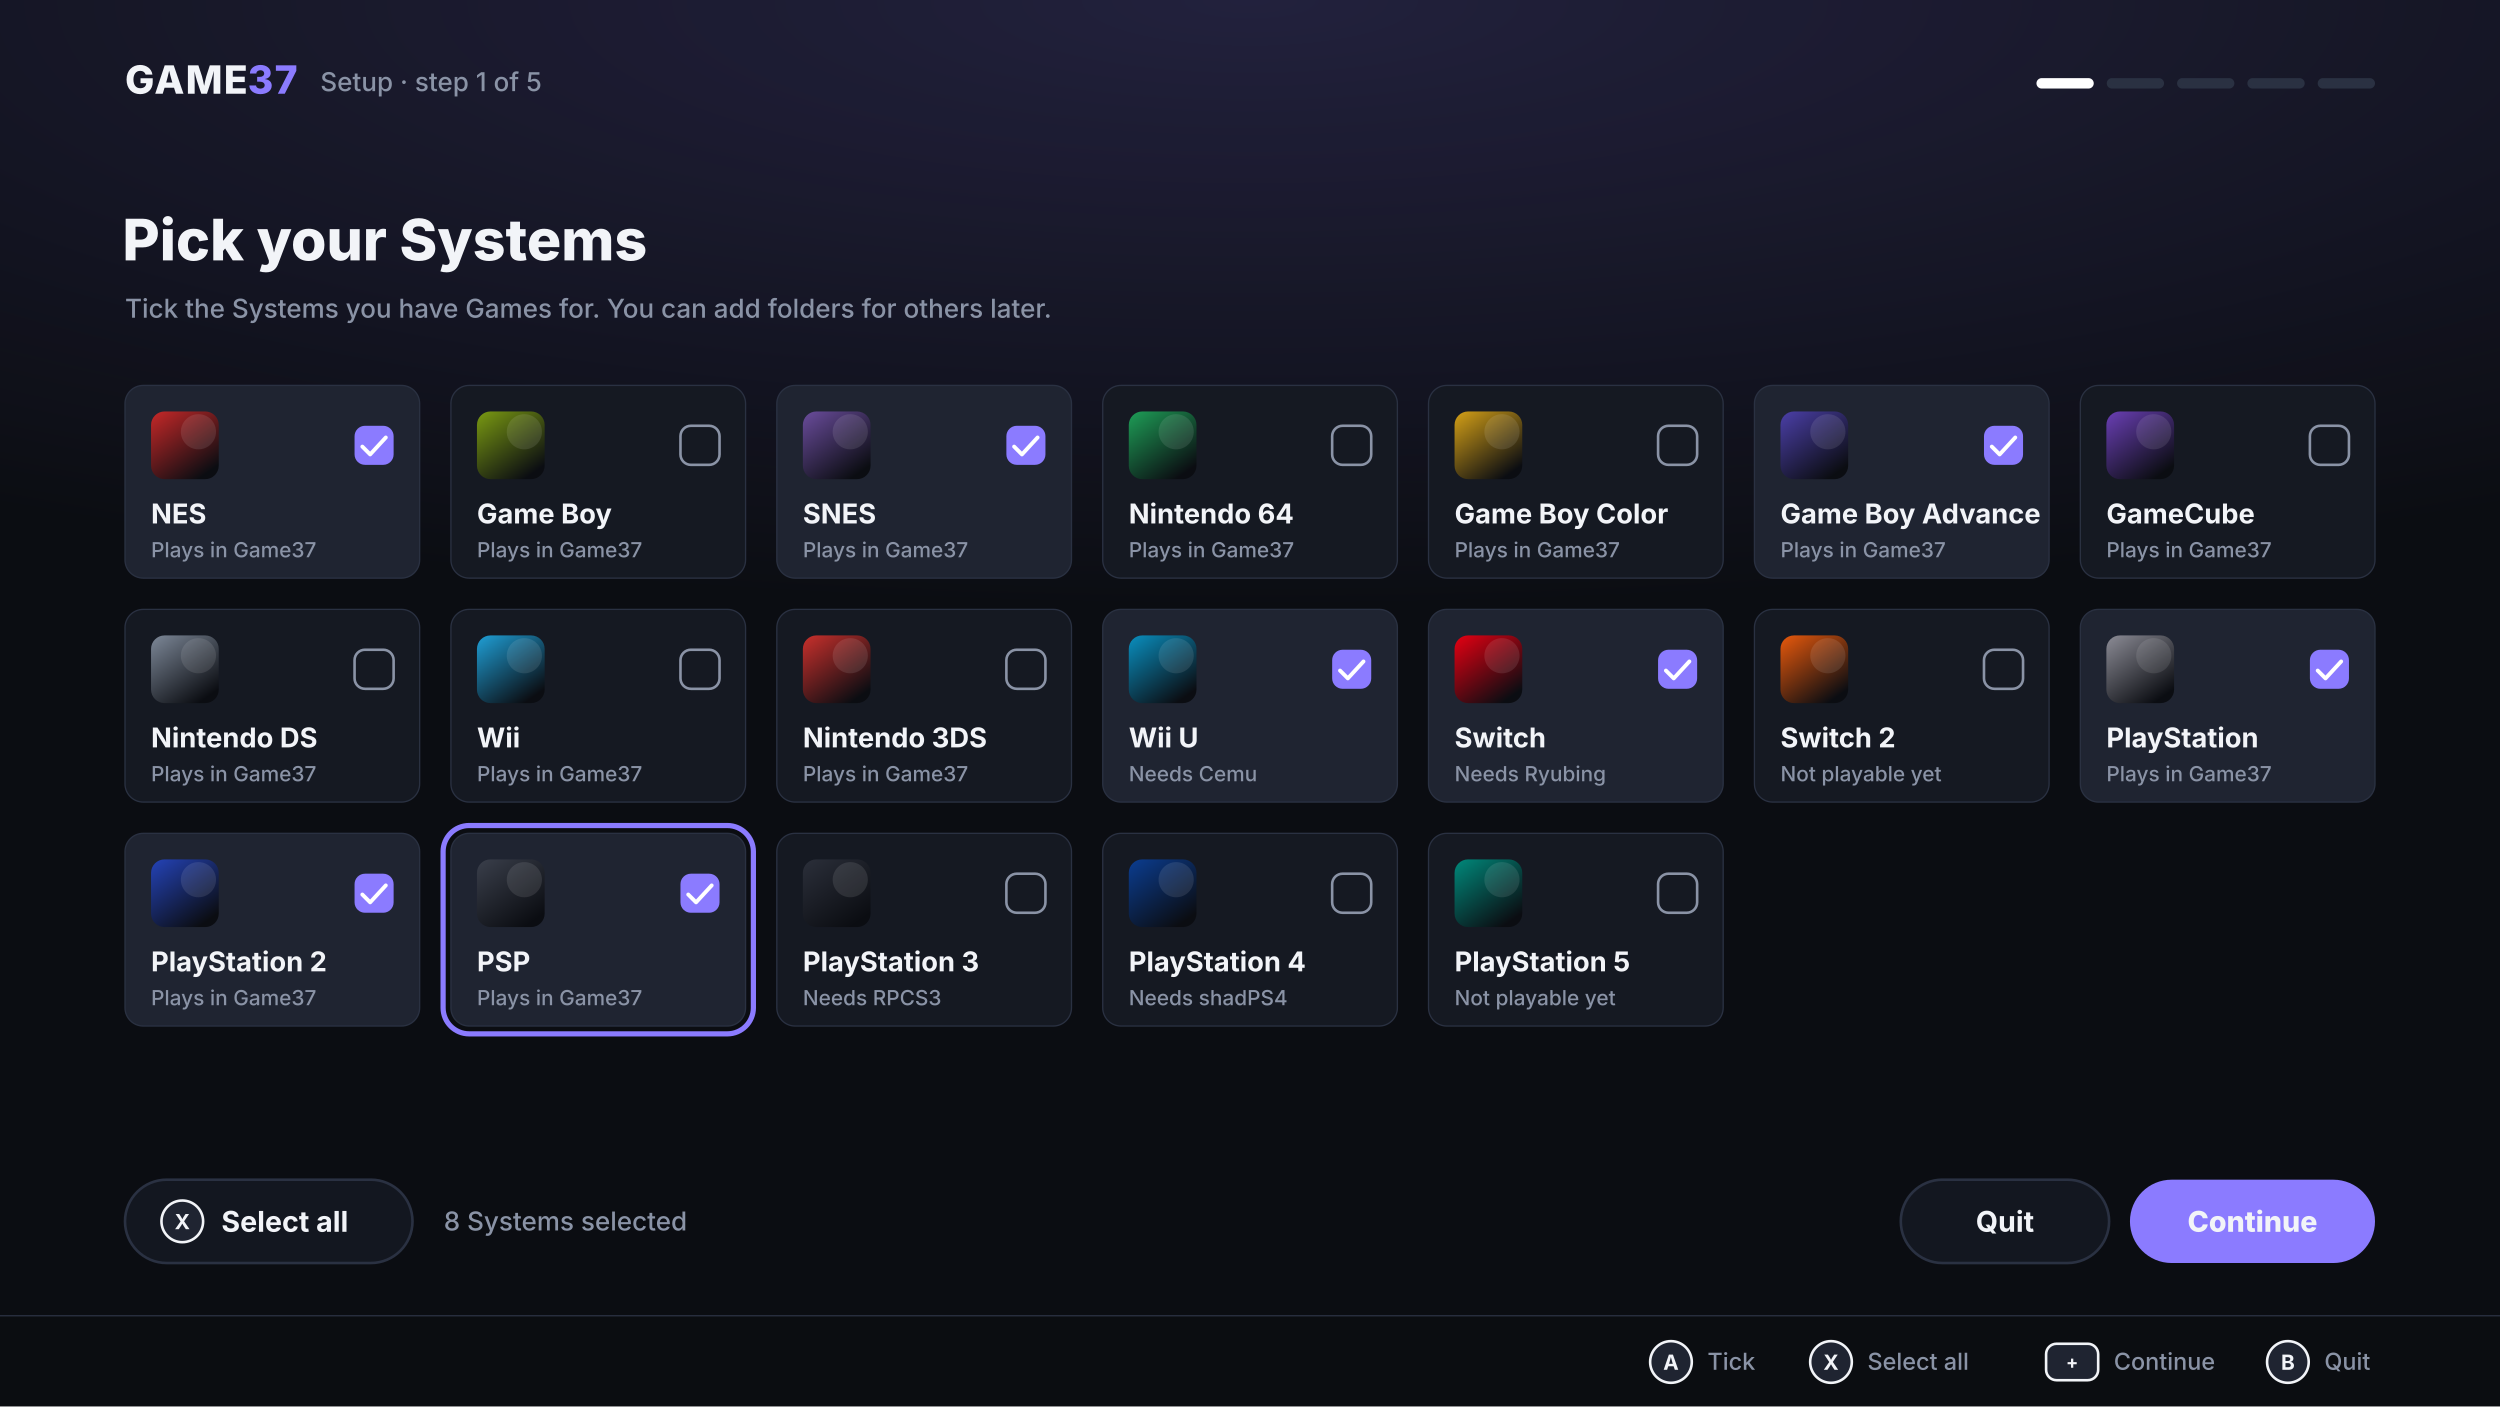
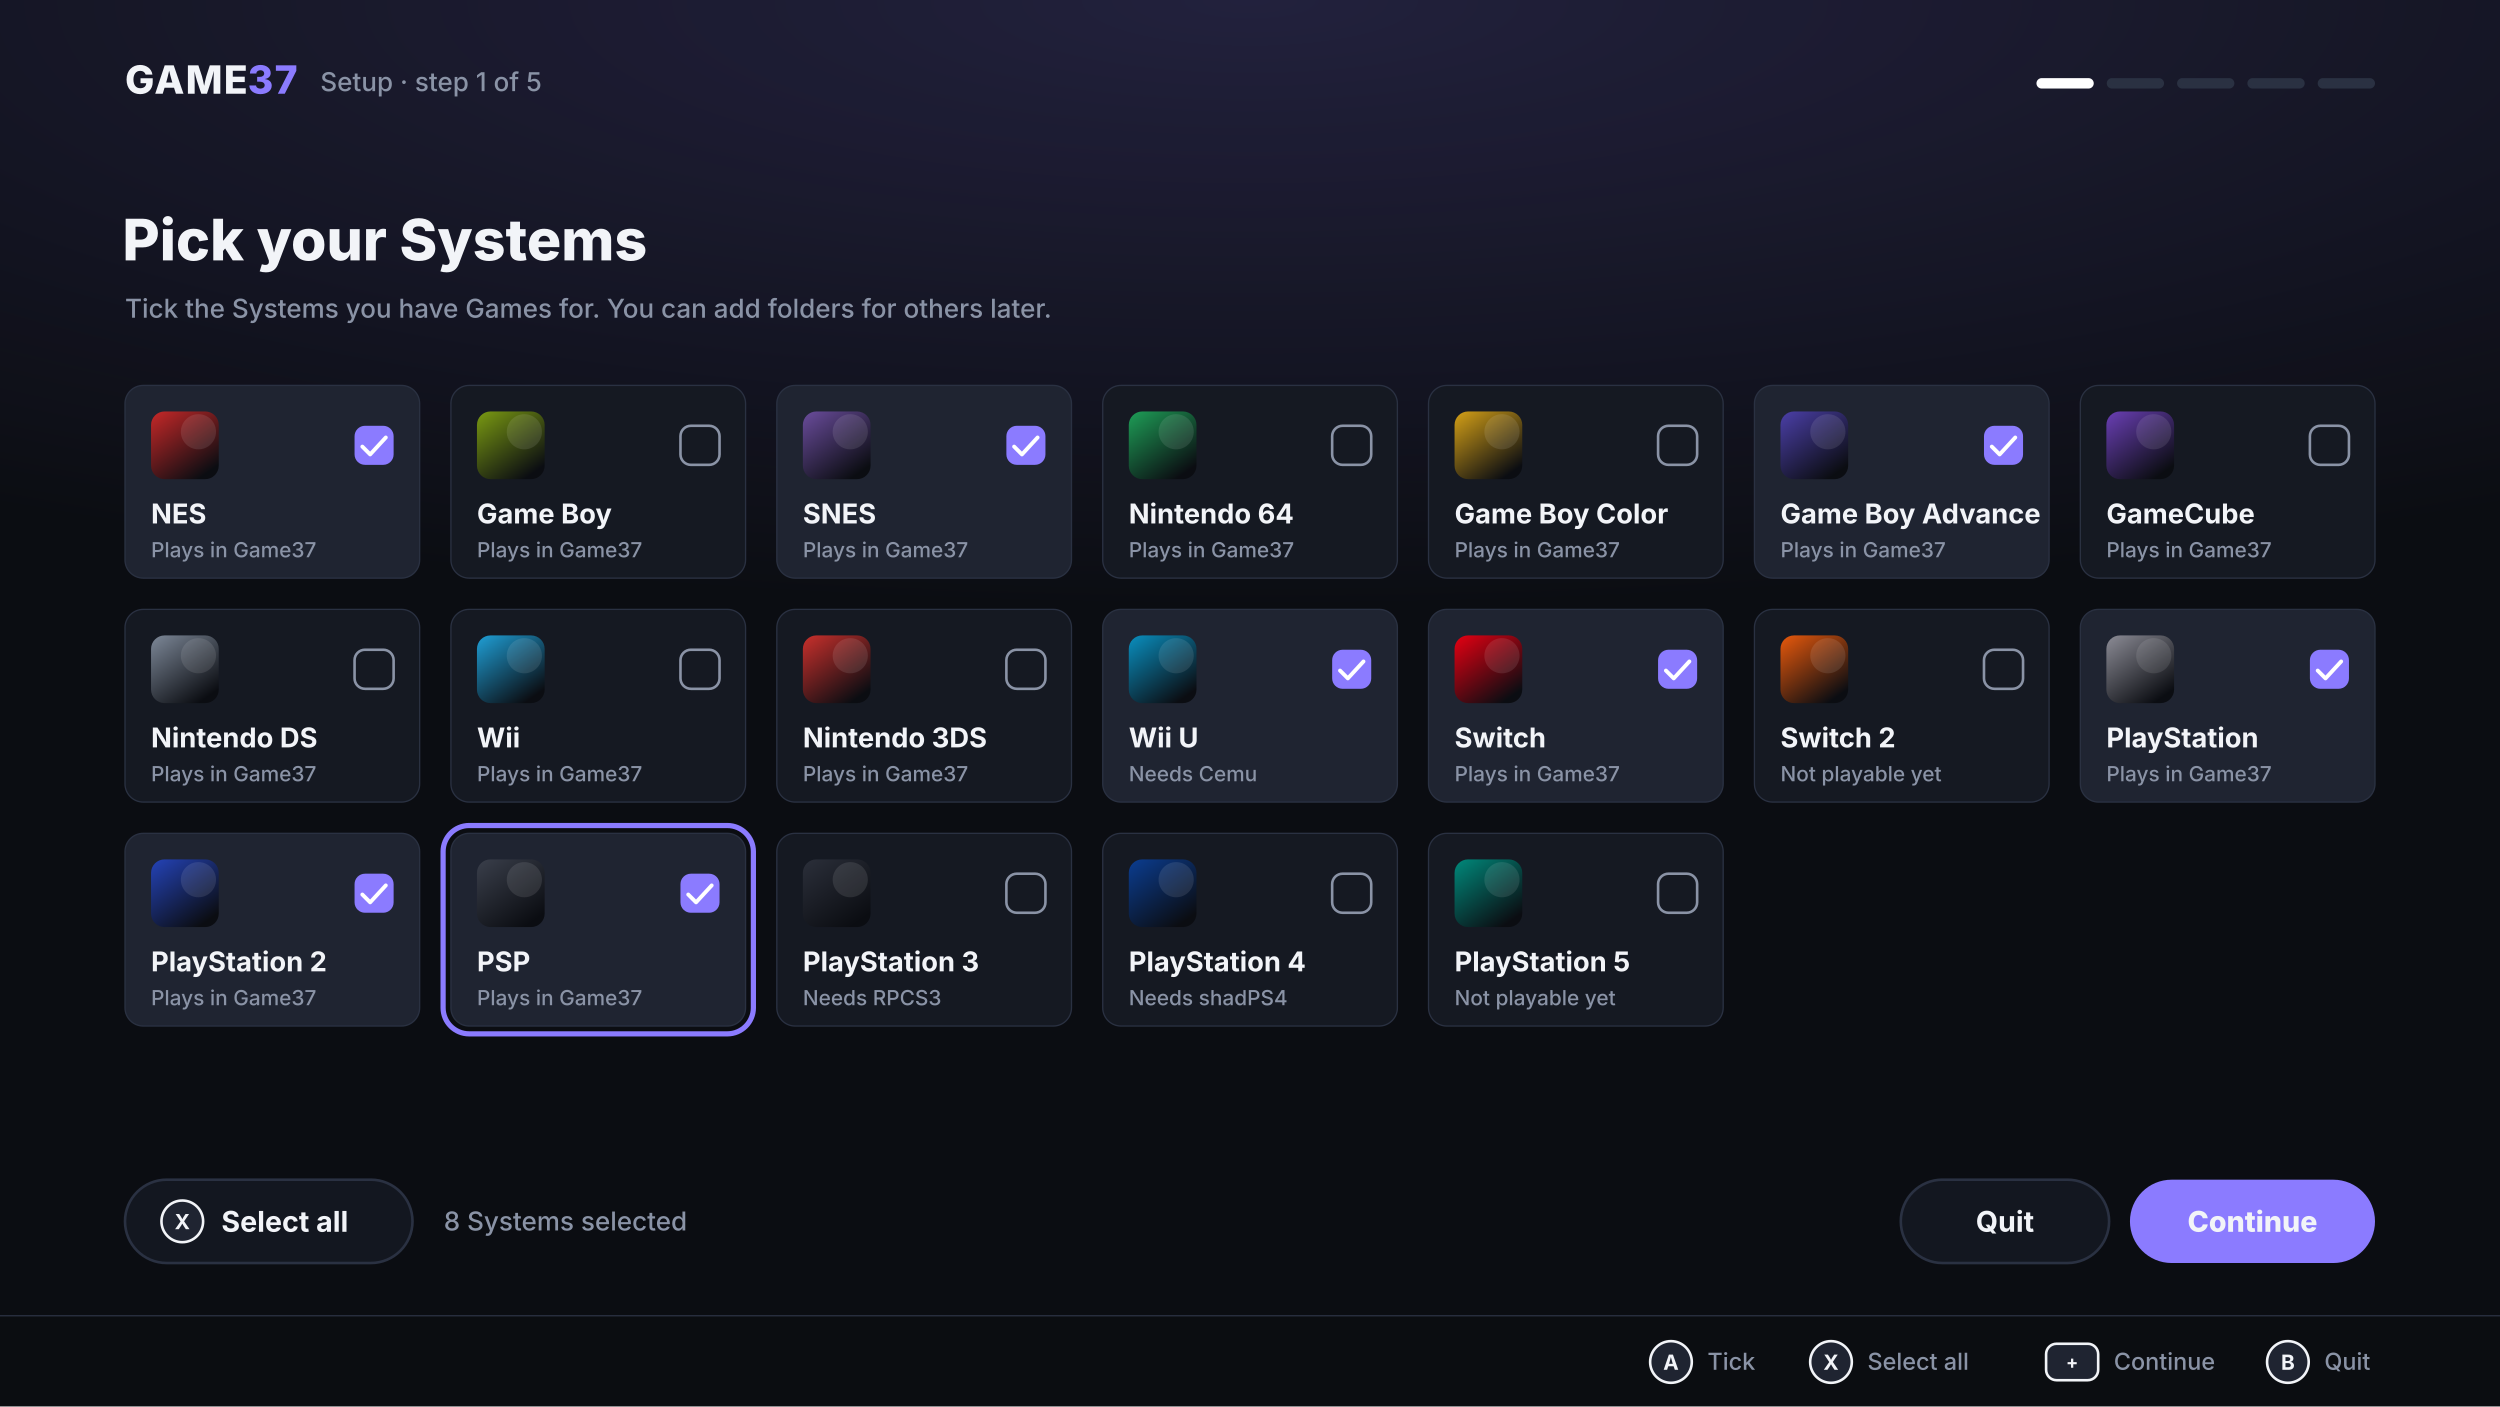
<svg xmlns="http://www.w3.org/2000/svg" width="1920" height="1080" viewBox="0 0 1920 1080">
  <defs>
    <radialGradient id="rg1" cx="0.5" cy="0" r="0.9">
      <stop offset="0" stop-color="#8B7BFF" stop-opacity="0.18" />
      <stop offset="1" stop-color="#8B7BFF" stop-opacity="0" />
    </radialGradient>
    <linearGradient id="lg2" x1="0" y1="0" x2="0.7" y2="1">
      <stop offset="0" stop-color="#C62828" stop-opacity="1" />
      <stop offset="1" stop-color="#0B0D12" stop-opacity="1" />
    </linearGradient>
    <linearGradient id="lg3" x1="0" y1="0" x2="0.7" y2="1">
      <stop offset="0" stop-color="#7A9A12" stop-opacity="1" />
      <stop offset="1" stop-color="#0B0D12" stop-opacity="1" />
    </linearGradient>
    <linearGradient id="lg4" x1="0" y1="0" x2="0.7" y2="1">
      <stop offset="0" stop-color="#6A4C9C" stop-opacity="1" />
      <stop offset="1" stop-color="#0B0D12" stop-opacity="1" />
    </linearGradient>
    <linearGradient id="lg5" x1="0" y1="0" x2="0.7" y2="1">
      <stop offset="0" stop-color="#1E9E57" stop-opacity="1" />
      <stop offset="1" stop-color="#0B0D12" stop-opacity="1" />
    </linearGradient>
    <linearGradient id="lg6" x1="0" y1="0" x2="0.7" y2="1">
      <stop offset="0" stop-color="#D4A017" stop-opacity="1" />
      <stop offset="1" stop-color="#0B0D12" stop-opacity="1" />
    </linearGradient>
    <linearGradient id="lg7" x1="0" y1="0" x2="0.7" y2="1">
      <stop offset="0" stop-color="#4B3FA8" stop-opacity="1" />
      <stop offset="1" stop-color="#0B0D12" stop-opacity="1" />
    </linearGradient>
    <linearGradient id="lg8" x1="0" y1="0" x2="0.7" y2="1">
      <stop offset="0" stop-color="#6A3FB5" stop-opacity="1" />
      <stop offset="1" stop-color="#0B0D12" stop-opacity="1" />
    </linearGradient>
    <linearGradient id="lg9" x1="0" y1="0" x2="0.7" y2="1">
      <stop offset="0" stop-color="#7D8898" stop-opacity="1" />
      <stop offset="1" stop-color="#0B0D12" stop-opacity="1" />
    </linearGradient>
    <linearGradient id="lg10" x1="0" y1="0" x2="0.7" y2="1">
      <stop offset="0" stop-color="#1F9FD6" stop-opacity="1" />
      <stop offset="1" stop-color="#0B0D12" stop-opacity="1" />
    </linearGradient>
    <linearGradient id="lg11" x1="0" y1="0" x2="0.7" y2="1">
      <stop offset="0" stop-color="#C9302C" stop-opacity="1" />
      <stop offset="1" stop-color="#0B0D12" stop-opacity="1" />
    </linearGradient>
    <linearGradient id="lg12" x1="0" y1="0" x2="0.7" y2="1">
      <stop offset="0" stop-color="#0A8FBF" stop-opacity="1" />
      <stop offset="1" stop-color="#0B0D12" stop-opacity="1" />
    </linearGradient>
    <linearGradient id="lg13" x1="0" y1="0" x2="0.7" y2="1">
      <stop offset="0" stop-color="#E60012" stop-opacity="1" />
      <stop offset="1" stop-color="#0B0D12" stop-opacity="1" />
    </linearGradient>
    <linearGradient id="lg14" x1="0" y1="0" x2="0.7" y2="1">
      <stop offset="0" stop-color="#E8590C" stop-opacity="1" />
      <stop offset="1" stop-color="#0B0D12" stop-opacity="1" />
    </linearGradient>
    <linearGradient id="lg15" x1="0" y1="0" x2="0.7" y2="1">
      <stop offset="0" stop-color="#8C8C96" stop-opacity="1" />
      <stop offset="1" stop-color="#0B0D12" stop-opacity="1" />
    </linearGradient>
    <linearGradient id="lg16" x1="0" y1="0" x2="0.7" y2="1">
      <stop offset="0" stop-color="#2443B8" stop-opacity="1" />
      <stop offset="1" stop-color="#0B0D12" stop-opacity="1" />
    </linearGradient>
    <linearGradient id="lg17" x1="0" y1="0" x2="0.7" y2="1">
      <stop offset="0" stop-color="#3A3F4B" stop-opacity="1" />
      <stop offset="1" stop-color="#0B0D12" stop-opacity="1" />
    </linearGradient>
    <linearGradient id="lg18" x1="0" y1="0" x2="0.7" y2="1">
      <stop offset="0" stop-color="#2B2F3A" stop-opacity="1" />
      <stop offset="1" stop-color="#0B0D12" stop-opacity="1" />
    </linearGradient>
    <linearGradient id="lg19" x1="0" y1="0" x2="0.7" y2="1">
      <stop offset="0" stop-color="#0B3D91" stop-opacity="1" />
      <stop offset="1" stop-color="#0B0D12" stop-opacity="1" />
    </linearGradient>
    <linearGradient id="lg20" x1="0" y1="0" x2="0.7" y2="1">
      <stop offset="0" stop-color="#00897B" stop-opacity="1" />
      <stop offset="1" stop-color="#0B0D12" stop-opacity="1" />
    </linearGradient>
  </defs>
  <rect x="0.0" y="0.0" width="1920.0" height="1080.0" rx="0" fill="#0B0D12" fill-opacity="1" />
  <rect x="0.0" y="0.0" width="1920.0" height="520.0" rx="0" fill="url(#rg1)" fill-opacity="1" />
  <text x="96" y="72" font-family="Inter, 'Helvetica Neue', Arial, sans-serif" font-size="30" font-weight="800" fill="#F2F4F8" letter-spacing="1">GAME<tspan fill="#8B7BFF">37</tspan>
  </text>
  <text x="246.0" y="70.0" font-family="Inter, 'Helvetica Neue', Arial, sans-serif" font-size="20" font-weight="500" fill="#8A93A6" fill-opacity="1" text-anchor="start" letter-spacing="0">Setup · step 1 of 5</text>
  <rect x="1564.0" y="60.0" width="44.0" height="8.0" rx="4" fill="#FFFFFF" fill-opacity="1" />
  <rect x="1618.0" y="60.0" width="44.0" height="8.0" rx="4" fill="#2A3142" fill-opacity="1" />
  <rect x="1672.0" y="60.0" width="44.0" height="8.0" rx="4" fill="#2A3142" fill-opacity="1" />
  <rect x="1726.0" y="60.0" width="44.0" height="8.0" rx="4" fill="#2A3142" fill-opacity="1" />
  <rect x="1780.0" y="60.0" width="44.0" height="8.0" rx="4" fill="#2A3142" fill-opacity="1" />
  <text x="94.0" y="200.0" font-family="Inter, 'Helvetica Neue', Arial, sans-serif" font-size="44" font-weight="800" fill="#F2F4F8" fill-opacity="1" text-anchor="start" letter-spacing="0">Pick your Systems</text>
  <text x="96.0" y="244.0" font-family="Inter, 'Helvetica Neue', Arial, sans-serif" font-size="20" font-weight="500" fill="#8A93A6" fill-opacity="1" text-anchor="start" letter-spacing="0">Tick the Systems you have Games for. You can add folders for others later.</text>
  <rect x="96.0" y="296.0" width="226.3" height="148.0" rx="14" fill="#1F2431" fill-opacity="1" stroke="#2A3142" stroke-width="1" />
  <rect x="116.0" y="316.0" width="52.0" height="52.0" rx="10.4" fill="url(#lg2)" fill-opacity="1" />
  <circle cx="152.4" cy="331.6" r="13.5" fill="#FFFFFF" fill-opacity="0.1" />
  <rect x="272.3" y="327.0" width="30.0" height="30.0" rx="8" fill="#8B7BFF" fill-opacity="1" />
  <path d="M278.286,343 l6,6 l12,-13" fill="none" stroke="#FFFFFF" stroke-width="3" stroke-linecap="round" stroke-linejoin="round" />
  <text x="116.0" y="402.0" font-family="Inter, 'Helvetica Neue', Arial, sans-serif" font-size="21" font-weight="700" fill="#F2F4F8" fill-opacity="1" text-anchor="start" letter-spacing="0">NES</text>
  <text x="116.0" y="428.0" font-family="Inter, 'Helvetica Neue', Arial, sans-serif" font-size="16" font-weight="500" fill="#8A93A6" fill-opacity="1" text-anchor="start" letter-spacing="0">Plays in Game37</text>
  <rect x="346.3" y="296.0" width="226.3" height="148.0" rx="14" fill="#151922" fill-opacity="1" stroke="#2A3142" stroke-width="1" />
  <rect x="366.3" y="316.0" width="52.0" height="52.0" rx="10.4" fill="url(#lg3)" fill-opacity="1" />
  <circle cx="402.7" cy="331.6" r="13.5" fill="#FFFFFF" fill-opacity="0.1" />
  <rect x="522.6" y="327.0" width="30.0" height="30.0" rx="8" fill="none" fill-opacity="1" stroke="#8A93A6" stroke-width="2" />
  <text x="366.3" y="402.0" font-family="Inter, 'Helvetica Neue', Arial, sans-serif" font-size="21" font-weight="700" fill="#F2F4F8" fill-opacity="1" text-anchor="start" letter-spacing="0">Game Boy</text>
  <text x="366.3" y="428.0" font-family="Inter, 'Helvetica Neue', Arial, sans-serif" font-size="16" font-weight="500" fill="#8A93A6" fill-opacity="1" text-anchor="start" letter-spacing="0">Plays in Game37</text>
  <rect x="596.6" y="296.0" width="226.3" height="148.0" rx="14" fill="#1F2431" fill-opacity="1" stroke="#2A3142" stroke-width="1" />
  <rect x="616.6" y="316.0" width="52.0" height="52.0" rx="10.4" fill="url(#lg4)" fill-opacity="1" />
  <circle cx="653.0" cy="331.6" r="13.5" fill="#FFFFFF" fill-opacity="0.1" />
  <rect x="772.9" y="327.0" width="30.0" height="30.0" rx="8" fill="#8B7BFF" fill-opacity="1" />
  <path d="M778.857,343 l6,6 l12,-13" fill="none" stroke="#FFFFFF" stroke-width="3" stroke-linecap="round" stroke-linejoin="round" />
  <text x="616.6" y="402.0" font-family="Inter, 'Helvetica Neue', Arial, sans-serif" font-size="21" font-weight="700" fill="#F2F4F8" fill-opacity="1" text-anchor="start" letter-spacing="0">SNES</text>
  <text x="616.6" y="428.0" font-family="Inter, 'Helvetica Neue', Arial, sans-serif" font-size="16" font-weight="500" fill="#8A93A6" fill-opacity="1" text-anchor="start" letter-spacing="0">Plays in Game37</text>
  <rect x="846.9" y="296.0" width="226.3" height="148.0" rx="14" fill="#151922" fill-opacity="1" stroke="#2A3142" stroke-width="1" />
  <rect x="866.9" y="316.0" width="52.0" height="52.0" rx="10.4" fill="url(#lg5)" fill-opacity="1" />
  <circle cx="903.3" cy="331.6" r="13.5" fill="#FFFFFF" fill-opacity="0.1" />
  <rect x="1023.1" y="327.0" width="30.0" height="30.0" rx="8" fill="none" fill-opacity="1" stroke="#8A93A6" stroke-width="2" />
  <text x="866.9" y="402.0" font-family="Inter, 'Helvetica Neue', Arial, sans-serif" font-size="21" font-weight="700" fill="#F2F4F8" fill-opacity="1" text-anchor="start" letter-spacing="0">Nintendo 64</text>
  <text x="866.9" y="428.0" font-family="Inter, 'Helvetica Neue', Arial, sans-serif" font-size="16" font-weight="500" fill="#8A93A6" fill-opacity="1" text-anchor="start" letter-spacing="0">Plays in Game37</text>
  <rect x="1097.1" y="296.0" width="226.3" height="148.0" rx="14" fill="#151922" fill-opacity="1" stroke="#2A3142" stroke-width="1" />
  <rect x="1117.1" y="316.0" width="52.0" height="52.0" rx="10.4" fill="url(#lg6)" fill-opacity="1" />
  <circle cx="1153.5" cy="331.6" r="13.5" fill="#FFFFFF" fill-opacity="0.1" />
  <rect x="1273.4" y="327.0" width="30.0" height="30.0" rx="8" fill="none" fill-opacity="1" stroke="#8A93A6" stroke-width="2" />
  <text x="1117.1" y="402.0" font-family="Inter, 'Helvetica Neue', Arial, sans-serif" font-size="21" font-weight="700" fill="#F2F4F8" fill-opacity="1" text-anchor="start" letter-spacing="0">Game Boy Color</text>
  <text x="1117.1" y="428.0" font-family="Inter, 'Helvetica Neue', Arial, sans-serif" font-size="16" font-weight="500" fill="#8A93A6" fill-opacity="1" text-anchor="start" letter-spacing="0">Plays in Game37</text>
  <rect x="1347.4" y="296.0" width="226.3" height="148.0" rx="14" fill="#1F2431" fill-opacity="1" stroke="#2A3142" stroke-width="1" />
  <rect x="1367.4" y="316.0" width="52.0" height="52.0" rx="10.4" fill="url(#lg7)" fill-opacity="1" />
  <circle cx="1403.8" cy="331.6" r="13.5" fill="#FFFFFF" fill-opacity="0.1" />
  <rect x="1523.7" y="327.0" width="30.0" height="30.0" rx="8" fill="#8B7BFF" fill-opacity="1" />
  <path d="M1529.714,343 l6,6 l12,-13" fill="none" stroke="#FFFFFF" stroke-width="3" stroke-linecap="round" stroke-linejoin="round" />
  <text x="1367.4" y="402.0" font-family="Inter, 'Helvetica Neue', Arial, sans-serif" font-size="21" font-weight="700" fill="#F2F4F8" fill-opacity="1" text-anchor="start" letter-spacing="0">Game Boy Advance</text>
  <text x="1367.4" y="428.0" font-family="Inter, 'Helvetica Neue', Arial, sans-serif" font-size="16" font-weight="500" fill="#8A93A6" fill-opacity="1" text-anchor="start" letter-spacing="0">Plays in Game37</text>
  <rect x="1597.7" y="296.0" width="226.3" height="148.0" rx="14" fill="#151922" fill-opacity="1" stroke="#2A3142" stroke-width="1" />
  <rect x="1617.7" y="316.0" width="52.0" height="52.0" rx="10.4" fill="url(#lg8)" fill-opacity="1" />
  <circle cx="1654.1" cy="331.6" r="13.5" fill="#FFFFFF" fill-opacity="0.1" />
  <rect x="1774.0" y="327.0" width="30.0" height="30.0" rx="8" fill="none" fill-opacity="1" stroke="#8A93A6" stroke-width="2" />
  <text x="1617.7" y="402.0" font-family="Inter, 'Helvetica Neue', Arial, sans-serif" font-size="21" font-weight="700" fill="#F2F4F8" fill-opacity="1" text-anchor="start" letter-spacing="0">GameCube</text>
  <text x="1617.7" y="428.0" font-family="Inter, 'Helvetica Neue', Arial, sans-serif" font-size="16" font-weight="500" fill="#8A93A6" fill-opacity="1" text-anchor="start" letter-spacing="0">Plays in Game37</text>
  <rect x="96.0" y="468.0" width="226.3" height="148.0" rx="14" fill="#151922" fill-opacity="1" stroke="#2A3142" stroke-width="1" />
  <rect x="116.0" y="488.0" width="52.0" height="52.0" rx="10.4" fill="url(#lg9)" fill-opacity="1" />
  <circle cx="152.4" cy="503.6" r="13.5" fill="#FFFFFF" fill-opacity="0.1" />
  <rect x="272.3" y="499.0" width="30.0" height="30.0" rx="8" fill="none" fill-opacity="1" stroke="#8A93A6" stroke-width="2" />
  <text x="116.0" y="574.0" font-family="Inter, 'Helvetica Neue', Arial, sans-serif" font-size="21" font-weight="700" fill="#F2F4F8" fill-opacity="1" text-anchor="start" letter-spacing="0">Nintendo DS</text>
  <text x="116.0" y="600.0" font-family="Inter, 'Helvetica Neue', Arial, sans-serif" font-size="16" font-weight="500" fill="#8A93A6" fill-opacity="1" text-anchor="start" letter-spacing="0">Plays in Game37</text>
  <rect x="346.3" y="468.0" width="226.3" height="148.0" rx="14" fill="#151922" fill-opacity="1" stroke="#2A3142" stroke-width="1" />
  <rect x="366.3" y="488.0" width="52.0" height="52.0" rx="10.4" fill="url(#lg10)" fill-opacity="1" />
  <circle cx="402.7" cy="503.6" r="13.5" fill="#FFFFFF" fill-opacity="0.1" />
  <rect x="522.6" y="499.0" width="30.0" height="30.0" rx="8" fill="none" fill-opacity="1" stroke="#8A93A6" stroke-width="2" />
  <text x="366.3" y="574.0" font-family="Inter, 'Helvetica Neue', Arial, sans-serif" font-size="21" font-weight="700" fill="#F2F4F8" fill-opacity="1" text-anchor="start" letter-spacing="0">Wii</text>
  <text x="366.3" y="600.0" font-family="Inter, 'Helvetica Neue', Arial, sans-serif" font-size="16" font-weight="500" fill="#8A93A6" fill-opacity="1" text-anchor="start" letter-spacing="0">Plays in Game37</text>
  <rect x="596.6" y="468.0" width="226.3" height="148.0" rx="14" fill="#151922" fill-opacity="1" stroke="#2A3142" stroke-width="1" />
  <rect x="616.6" y="488.0" width="52.0" height="52.0" rx="10.4" fill="url(#lg11)" fill-opacity="1" />
  <circle cx="653.0" cy="503.6" r="13.5" fill="#FFFFFF" fill-opacity="0.1" />
  <rect x="772.9" y="499.0" width="30.0" height="30.0" rx="8" fill="none" fill-opacity="1" stroke="#8A93A6" stroke-width="2" />
  <text x="616.6" y="574.0" font-family="Inter, 'Helvetica Neue', Arial, sans-serif" font-size="21" font-weight="700" fill="#F2F4F8" fill-opacity="1" text-anchor="start" letter-spacing="0">Nintendo 3DS</text>
  <text x="616.6" y="600.0" font-family="Inter, 'Helvetica Neue', Arial, sans-serif" font-size="16" font-weight="500" fill="#8A93A6" fill-opacity="1" text-anchor="start" letter-spacing="0">Plays in Game37</text>
  <rect x="846.9" y="468.0" width="226.3" height="148.0" rx="14" fill="#1F2431" fill-opacity="1" stroke="#2A3142" stroke-width="1" />
  <rect x="866.9" y="488.0" width="52.0" height="52.0" rx="10.4" fill="url(#lg12)" fill-opacity="1" />
  <circle cx="903.3" cy="503.6" r="13.5" fill="#FFFFFF" fill-opacity="0.1" />
  <rect x="1023.1" y="499.0" width="30.0" height="30.0" rx="8" fill="#8B7BFF" fill-opacity="1" />
  <path d="M1029.143,515 l6,6 l12,-13" fill="none" stroke="#FFFFFF" stroke-width="3" stroke-linecap="round" stroke-linejoin="round" />
  <text x="866.9" y="574.0" font-family="Inter, 'Helvetica Neue', Arial, sans-serif" font-size="21" font-weight="700" fill="#F2F4F8" fill-opacity="1" text-anchor="start" letter-spacing="0">Wii U</text>
  <text x="866.9" y="600.0" font-family="Inter, 'Helvetica Neue', Arial, sans-serif" font-size="16" font-weight="500" fill="#8A93A6" fill-opacity="1" text-anchor="start" letter-spacing="0">Needs Cemu</text>
  <rect x="1097.1" y="468.0" width="226.3" height="148.0" rx="14" fill="#1F2431" fill-opacity="1" stroke="#2A3142" stroke-width="1" />
  <rect x="1117.1" y="488.0" width="52.0" height="52.0" rx="10.4" fill="url(#lg13)" fill-opacity="1" />
  <circle cx="1153.5" cy="503.6" r="13.5" fill="#FFFFFF" fill-opacity="0.1" />
  <rect x="1273.4" y="499.0" width="30.0" height="30.0" rx="8" fill="#8B7BFF" fill-opacity="1" />
  <path d="M1279.429,515 l6,6 l12,-13" fill="none" stroke="#FFFFFF" stroke-width="3" stroke-linecap="round" stroke-linejoin="round" />
  <text x="1117.1" y="574.0" font-family="Inter, 'Helvetica Neue', Arial, sans-serif" font-size="21" font-weight="700" fill="#F2F4F8" fill-opacity="1" text-anchor="start" letter-spacing="0">Switch</text>
-   <text x="1117.1" y="600.0" font-family="Inter, 'Helvetica Neue', Arial, sans-serif" font-size="16" font-weight="500" fill="#8A93A6" fill-opacity="1" text-anchor="start" letter-spacing="0">Needs Ryubing</text>
+   <text x="1117.1" y="600.0" font-family="Inter, 'Helvetica Neue', Arial, sans-serif" font-size="16" font-weight="500" fill="#8A93A6" fill-opacity="1" text-anchor="start" letter-spacing="0">Plays in Game37</text>
  <rect x="1347.4" y="468.0" width="226.3" height="148.0" rx="14" fill="#151922" fill-opacity="1" stroke="#2A3142" stroke-width="1" />
  <rect x="1367.4" y="488.0" width="52.0" height="52.0" rx="10.4" fill="url(#lg14)" fill-opacity="1" />
  <circle cx="1403.8" cy="503.6" r="13.5" fill="#FFFFFF" fill-opacity="0.1" />
  <rect x="1523.7" y="499.0" width="30.0" height="30.0" rx="8" fill="none" fill-opacity="1" stroke="#8A93A6" stroke-width="2" />
  <text x="1367.4" y="574.0" font-family="Inter, 'Helvetica Neue', Arial, sans-serif" font-size="21" font-weight="700" fill="#F2F4F8" fill-opacity="1" text-anchor="start" letter-spacing="0">Switch 2</text>
  <text x="1367.4" y="600.0" font-family="Inter, 'Helvetica Neue', Arial, sans-serif" font-size="16" font-weight="500" fill="#8A93A6" fill-opacity="1" text-anchor="start" letter-spacing="0">Not playable yet</text>
  <rect x="1597.7" y="468.0" width="226.3" height="148.0" rx="14" fill="#1F2431" fill-opacity="1" stroke="#2A3142" stroke-width="1" />
  <rect x="1617.7" y="488.0" width="52.0" height="52.0" rx="10.4" fill="url(#lg15)" fill-opacity="1" />
  <circle cx="1654.1" cy="503.6" r="13.5" fill="#FFFFFF" fill-opacity="0.1" />
  <rect x="1774.0" y="499.0" width="30.0" height="30.0" rx="8" fill="#8B7BFF" fill-opacity="1" />
  <path d="M1780.0,515 l6,6 l12,-13" fill="none" stroke="#FFFFFF" stroke-width="3" stroke-linecap="round" stroke-linejoin="round" />
  <text x="1617.7" y="574.0" font-family="Inter, 'Helvetica Neue', Arial, sans-serif" font-size="21" font-weight="700" fill="#F2F4F8" fill-opacity="1" text-anchor="start" letter-spacing="0">PlayStation</text>
  <text x="1617.7" y="600.0" font-family="Inter, 'Helvetica Neue', Arial, sans-serif" font-size="16" font-weight="500" fill="#8A93A6" fill-opacity="1" text-anchor="start" letter-spacing="0">Plays in Game37</text>
  <rect x="96.0" y="640.0" width="226.3" height="148.0" rx="14" fill="#1F2431" fill-opacity="1" stroke="#2A3142" stroke-width="1" />
  <rect x="116.0" y="660.0" width="52.0" height="52.0" rx="10.4" fill="url(#lg16)" fill-opacity="1" />
  <circle cx="152.4" cy="675.6" r="13.5" fill="#FFFFFF" fill-opacity="0.1" />
  <rect x="272.3" y="671.0" width="30.0" height="30.0" rx="8" fill="#8B7BFF" fill-opacity="1" />
  <path d="M278.286,687 l6,6 l12,-13" fill="none" stroke="#FFFFFF" stroke-width="3" stroke-linecap="round" stroke-linejoin="round" />
  <text x="116.0" y="746.0" font-family="Inter, 'Helvetica Neue', Arial, sans-serif" font-size="21" font-weight="700" fill="#F2F4F8" fill-opacity="1" text-anchor="start" letter-spacing="0">PlayStation 2</text>
  <text x="116.0" y="772.0" font-family="Inter, 'Helvetica Neue', Arial, sans-serif" font-size="16" font-weight="500" fill="#8A93A6" fill-opacity="1" text-anchor="start" letter-spacing="0">Plays in Game37</text>
  <rect x="340.3" y="634.0" width="238.3" height="160.0" rx="20" fill="none" fill-opacity="1" stroke="#8B7BFF" stroke-width="4" />
  <rect x="346.3" y="640.0" width="226.3" height="148.0" rx="14" fill="#1F2431" fill-opacity="1" stroke="#2A3142" stroke-width="1" />
  <rect x="366.3" y="660.0" width="52.0" height="52.0" rx="10.4" fill="url(#lg17)" fill-opacity="1" />
  <circle cx="402.7" cy="675.6" r="13.5" fill="#FFFFFF" fill-opacity="0.1" />
  <rect x="522.6" y="671.0" width="30.0" height="30.0" rx="8" fill="#8B7BFF" fill-opacity="1" />
  <path d="M528.571,687 l6,6 l12,-13" fill="none" stroke="#FFFFFF" stroke-width="3" stroke-linecap="round" stroke-linejoin="round" />
  <text x="366.3" y="746.0" font-family="Inter, 'Helvetica Neue', Arial, sans-serif" font-size="21" font-weight="700" fill="#F2F4F8" fill-opacity="1" text-anchor="start" letter-spacing="0">PSP</text>
  <text x="366.3" y="772.0" font-family="Inter, 'Helvetica Neue', Arial, sans-serif" font-size="16" font-weight="500" fill="#8A93A6" fill-opacity="1" text-anchor="start" letter-spacing="0">Plays in Game37</text>
  <rect x="596.6" y="640.0" width="226.3" height="148.0" rx="14" fill="#151922" fill-opacity="1" stroke="#2A3142" stroke-width="1" />
  <rect x="616.6" y="660.0" width="52.0" height="52.0" rx="10.4" fill="url(#lg18)" fill-opacity="1" />
  <circle cx="653.0" cy="675.6" r="13.5" fill="#FFFFFF" fill-opacity="0.1" />
  <rect x="772.9" y="671.0" width="30.0" height="30.0" rx="8" fill="none" fill-opacity="1" stroke="#8A93A6" stroke-width="2" />
  <text x="616.6" y="746.0" font-family="Inter, 'Helvetica Neue', Arial, sans-serif" font-size="21" font-weight="700" fill="#F2F4F8" fill-opacity="1" text-anchor="start" letter-spacing="0">PlayStation 3</text>
  <text x="616.6" y="772.0" font-family="Inter, 'Helvetica Neue', Arial, sans-serif" font-size="16" font-weight="500" fill="#8A93A6" fill-opacity="1" text-anchor="start" letter-spacing="0">Needs RPCS3</text>
  <rect x="846.9" y="640.0" width="226.3" height="148.0" rx="14" fill="#151922" fill-opacity="1" stroke="#2A3142" stroke-width="1" />
  <rect x="866.9" y="660.0" width="52.0" height="52.0" rx="10.4" fill="url(#lg19)" fill-opacity="1" />
  <circle cx="903.3" cy="675.6" r="13.5" fill="#FFFFFF" fill-opacity="0.1" />
  <rect x="1023.1" y="671.0" width="30.0" height="30.0" rx="8" fill="none" fill-opacity="1" stroke="#8A93A6" stroke-width="2" />
  <text x="866.9" y="746.0" font-family="Inter, 'Helvetica Neue', Arial, sans-serif" font-size="21" font-weight="700" fill="#F2F4F8" fill-opacity="1" text-anchor="start" letter-spacing="0">PlayStation 4</text>
  <text x="866.9" y="772.0" font-family="Inter, 'Helvetica Neue', Arial, sans-serif" font-size="16" font-weight="500" fill="#8A93A6" fill-opacity="1" text-anchor="start" letter-spacing="0">Needs shadPS4</text>
  <rect x="1097.1" y="640.0" width="226.3" height="148.0" rx="14" fill="#151922" fill-opacity="1" stroke="#2A3142" stroke-width="1" />
  <rect x="1117.1" y="660.0" width="52.0" height="52.0" rx="10.4" fill="url(#lg20)" fill-opacity="1" />
  <circle cx="1153.5" cy="675.6" r="13.5" fill="#FFFFFF" fill-opacity="0.1" />
  <rect x="1273.4" y="671.0" width="30.0" height="30.0" rx="8" fill="none" fill-opacity="1" stroke="#8A93A6" stroke-width="2" />
  <text x="1117.1" y="746.0" font-family="Inter, 'Helvetica Neue', Arial, sans-serif" font-size="21" font-weight="700" fill="#F2F4F8" fill-opacity="1" text-anchor="start" letter-spacing="0">PlayStation 5</text>
  <text x="1117.1" y="772.0" font-family="Inter, 'Helvetica Neue', Arial, sans-serif" font-size="16" font-weight="500" fill="#8A93A6" fill-opacity="1" text-anchor="start" letter-spacing="0">Not playable yet</text>
  <rect x="96.0" y="906.0" width="220.8" height="64.0" rx="32" fill="#151922" fill-opacity="0.85" stroke="#2A3142" stroke-width="2" />
  <circle cx="140.0" cy="938.0" r="16.0" fill="#1F2431" fill-opacity="1" stroke="#F2F4F8" stroke-width="2" />
  <text x="140.0" y="944.0" font-family="Inter, 'Helvetica Neue', Arial, sans-serif" font-size="16" font-weight="700" fill="#F2F4F8" fill-opacity="1" text-anchor="middle" letter-spacing="0">X</text>
  <text x="170.0" y="946.0" font-family="Inter, 'Helvetica Neue', Arial, sans-serif" font-size="22" font-weight="700" fill="#F2F4F8" fill-opacity="1" text-anchor="start" letter-spacing="0">Select all</text>
  <text x="340.8" y="945.0" font-family="Inter, 'Helvetica Neue', Arial, sans-serif" font-size="20" font-weight="500" fill="#8A93A6" fill-opacity="1" text-anchor="start" letter-spacing="0">8 Systems selected</text>
  <rect x="1635.8" y="906.0" width="188.2" height="64.0" rx="32" fill="#8B7BFF" fill-opacity="1" />
  <text x="1729.9" y="946.0" font-family="Inter, 'Helvetica Neue', Arial, sans-serif" font-size="22" font-weight="800" fill="#F2F4F8" fill-opacity="1" text-anchor="middle" letter-spacing="0">Continue</text>
  <rect x="1459.8" y="906.0" width="160.0" height="64.0" rx="32" fill="#151922" fill-opacity="0.85" stroke="#2A3142" stroke-width="2" />
  <text x="1539.8" y="946.0" font-family="Inter, 'Helvetica Neue', Arial, sans-serif" font-size="22" font-weight="700" fill="#F2F4F8" fill-opacity="1" text-anchor="middle" letter-spacing="0">Quit</text>
  <rect x="0.0" y="1010.0" width="1920.0" height="70.0" rx="0" fill="#0B0D12" fill-opacity="0.92" />
  <rect x="0.0" y="1010.0" width="1920.0" height="1.0" rx="0" fill="#2A3142" fill-opacity="1" />
  <text x="1785.1" y="1052.0" font-family="Inter, 'Helvetica Neue', Arial, sans-serif" font-size="18" font-weight="500" fill="#8A93A6" fill-opacity="1" text-anchor="start" letter-spacing="0">Quit</text>
  <circle cx="1757.1" cy="1046.0" r="16.0" fill="#1F2431" fill-opacity="1" stroke="#F2F4F8" stroke-width="2" />
  <text x="1757.1" y="1052.0" font-family="Inter, 'Helvetica Neue', Arial, sans-serif" font-size="16" font-weight="700" fill="#F2F4F8" fill-opacity="1" text-anchor="middle" letter-spacing="0">B</text>
  <text x="1623.4" y="1052.0" font-family="Inter, 'Helvetica Neue', Arial, sans-serif" font-size="18" font-weight="500" fill="#8A93A6" fill-opacity="1" text-anchor="start" letter-spacing="0">Continue</text>
  <rect x="1571.4" y="1032.0" width="40.0" height="28.0" rx="8" fill="#1F2431" fill-opacity="1" stroke="#F2F4F8" stroke-width="2" />
  <text x="1591.4" y="1051.0" font-family="Inter, 'Helvetica Neue', Arial, sans-serif" font-size="14" font-weight="700" fill="#F2F4F8" fill-opacity="1" text-anchor="middle" letter-spacing="0">+</text>
  <text x="1434.2" y="1052.0" font-family="Inter, 'Helvetica Neue', Arial, sans-serif" font-size="18" font-weight="500" fill="#8A93A6" fill-opacity="1" text-anchor="start" letter-spacing="0">Select all</text>
  <circle cx="1406.2" cy="1046.0" r="16.0" fill="#1F2431" fill-opacity="1" stroke="#F2F4F8" stroke-width="2" />
  <text x="1406.2" y="1052.0" font-family="Inter, 'Helvetica Neue', Arial, sans-serif" font-size="16" font-weight="700" fill="#F2F4F8" fill-opacity="1" text-anchor="middle" letter-spacing="0">X</text>
  <text x="1311.3" y="1052.0" font-family="Inter, 'Helvetica Neue', Arial, sans-serif" font-size="18" font-weight="500" fill="#8A93A6" fill-opacity="1" text-anchor="start" letter-spacing="0">Tick</text>
  <circle cx="1283.3" cy="1046.0" r="16.0" fill="#1F2431" fill-opacity="1" stroke="#F2F4F8" stroke-width="2" />
  <text x="1283.3" y="1052.0" font-family="Inter, 'Helvetica Neue', Arial, sans-serif" font-size="16" font-weight="700" fill="#F2F4F8" fill-opacity="1" text-anchor="middle" letter-spacing="0">A</text>
</svg>
